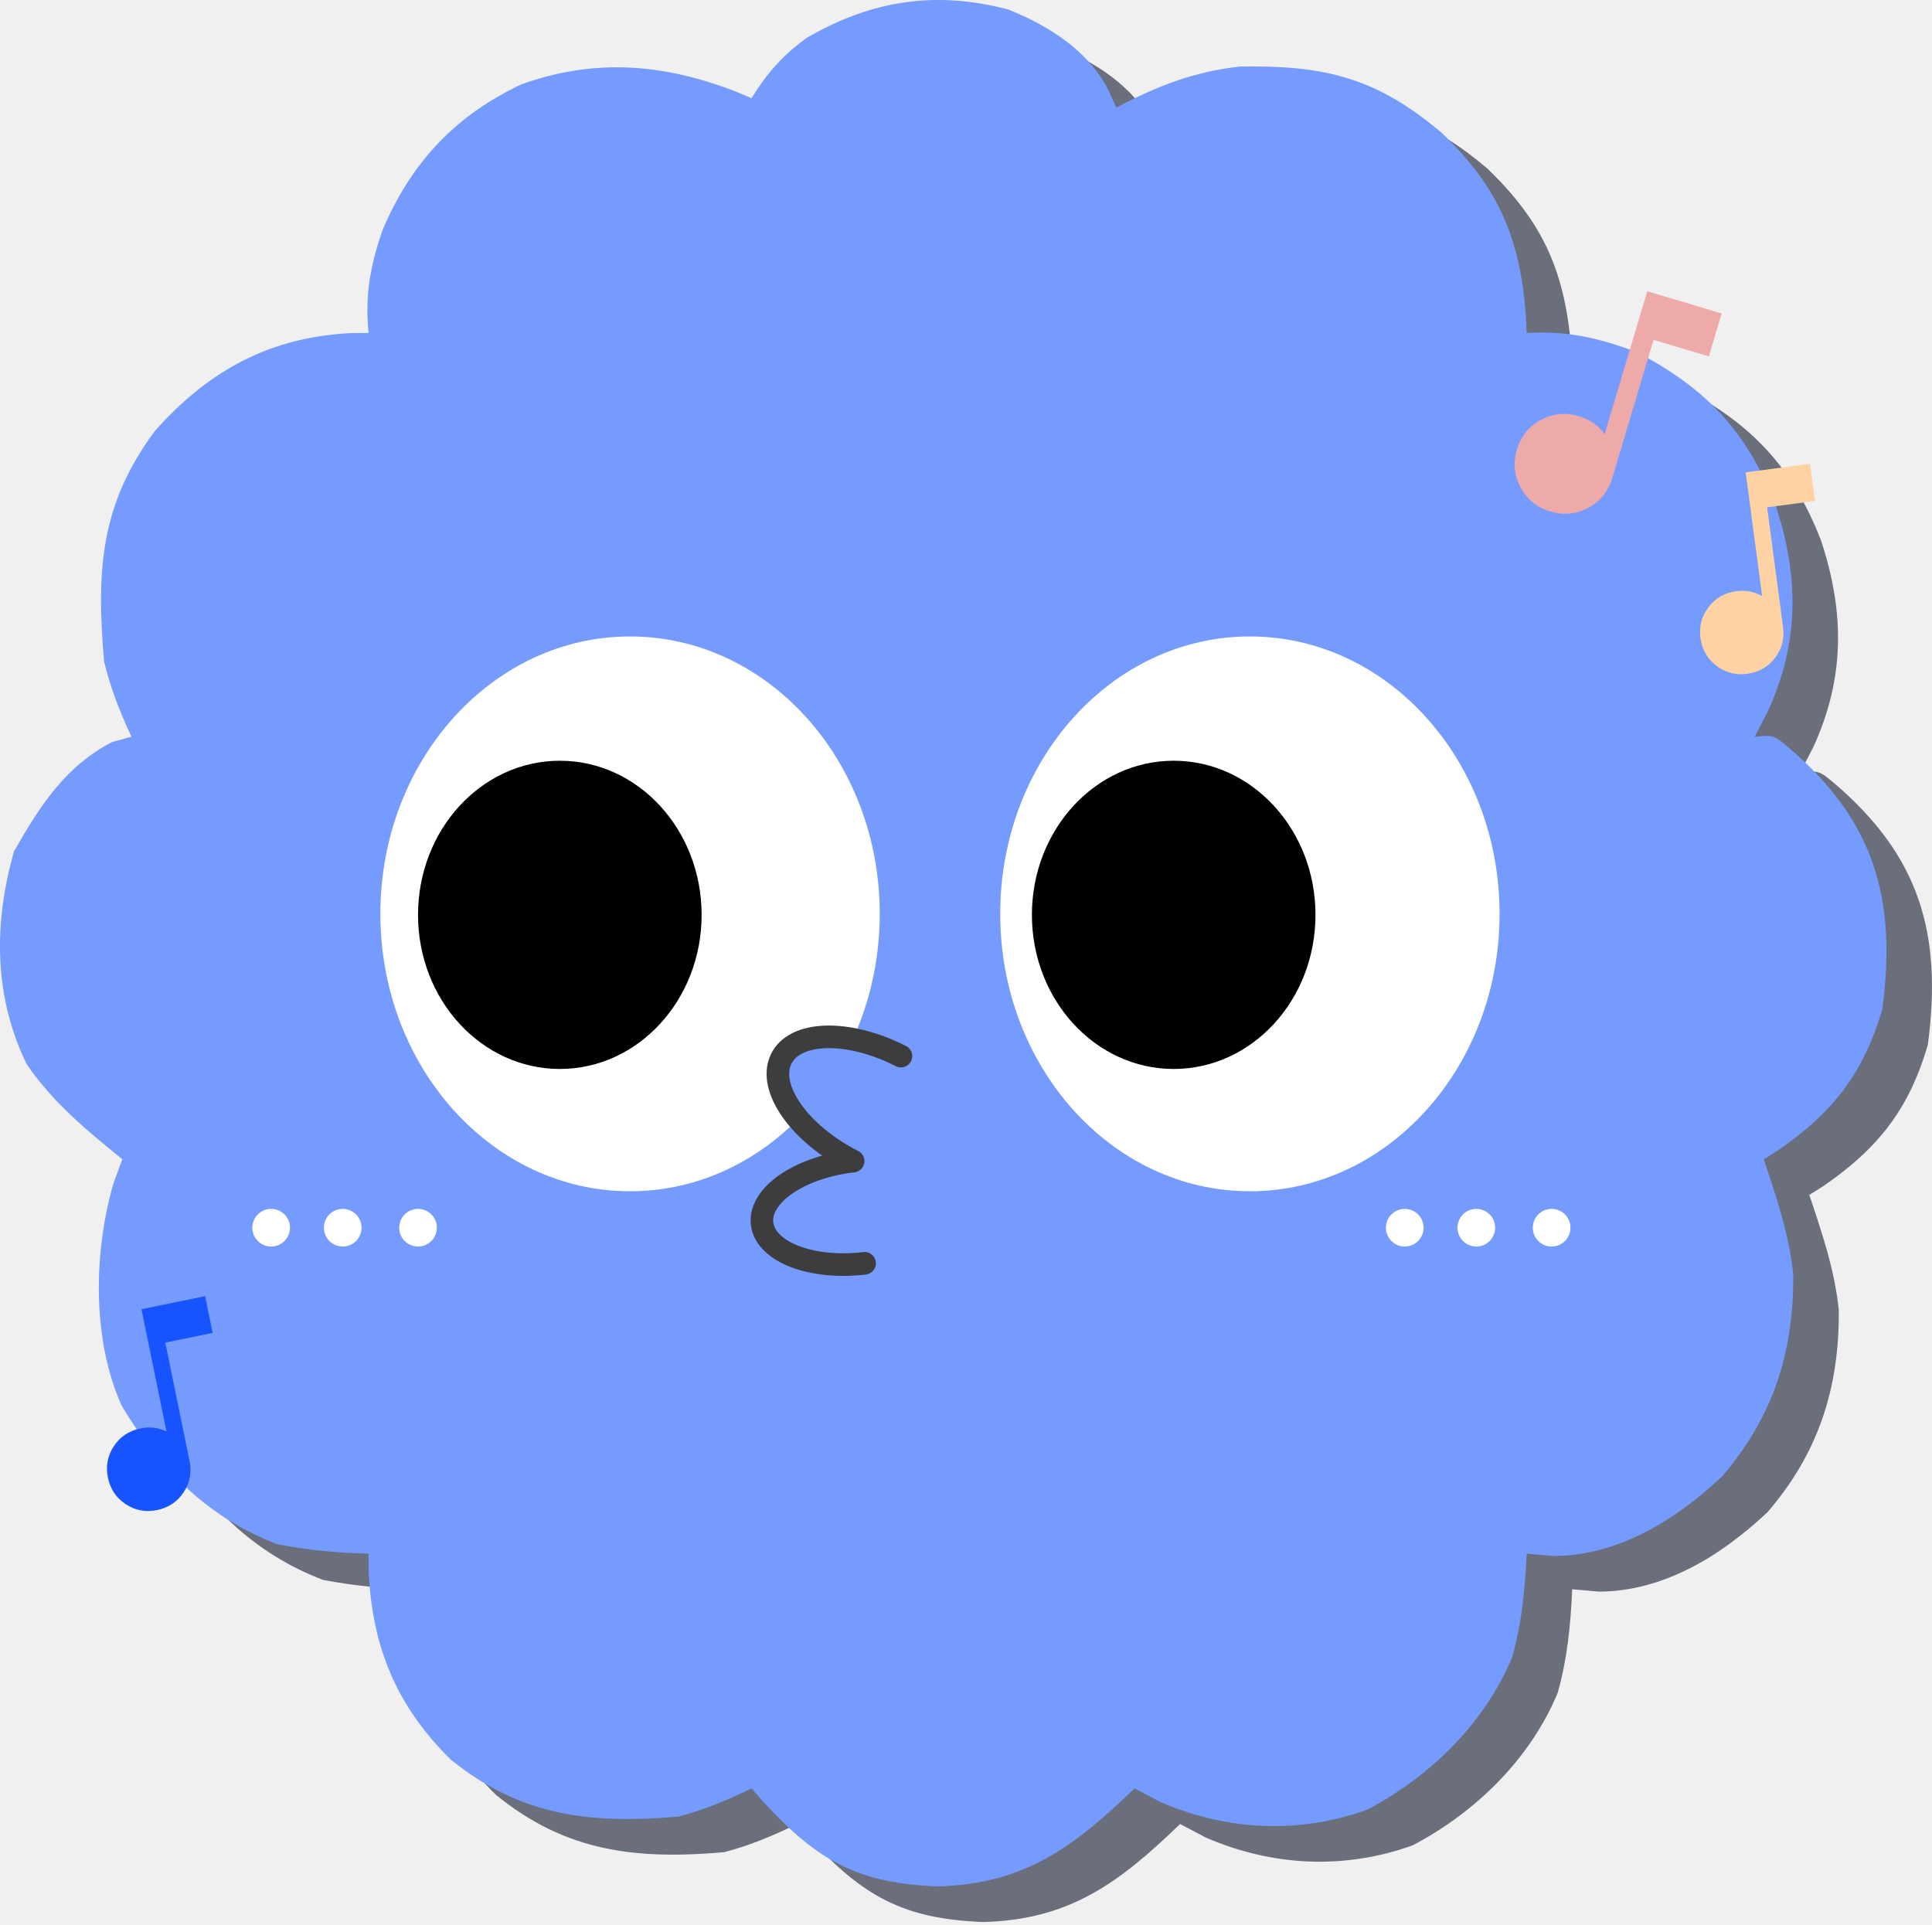
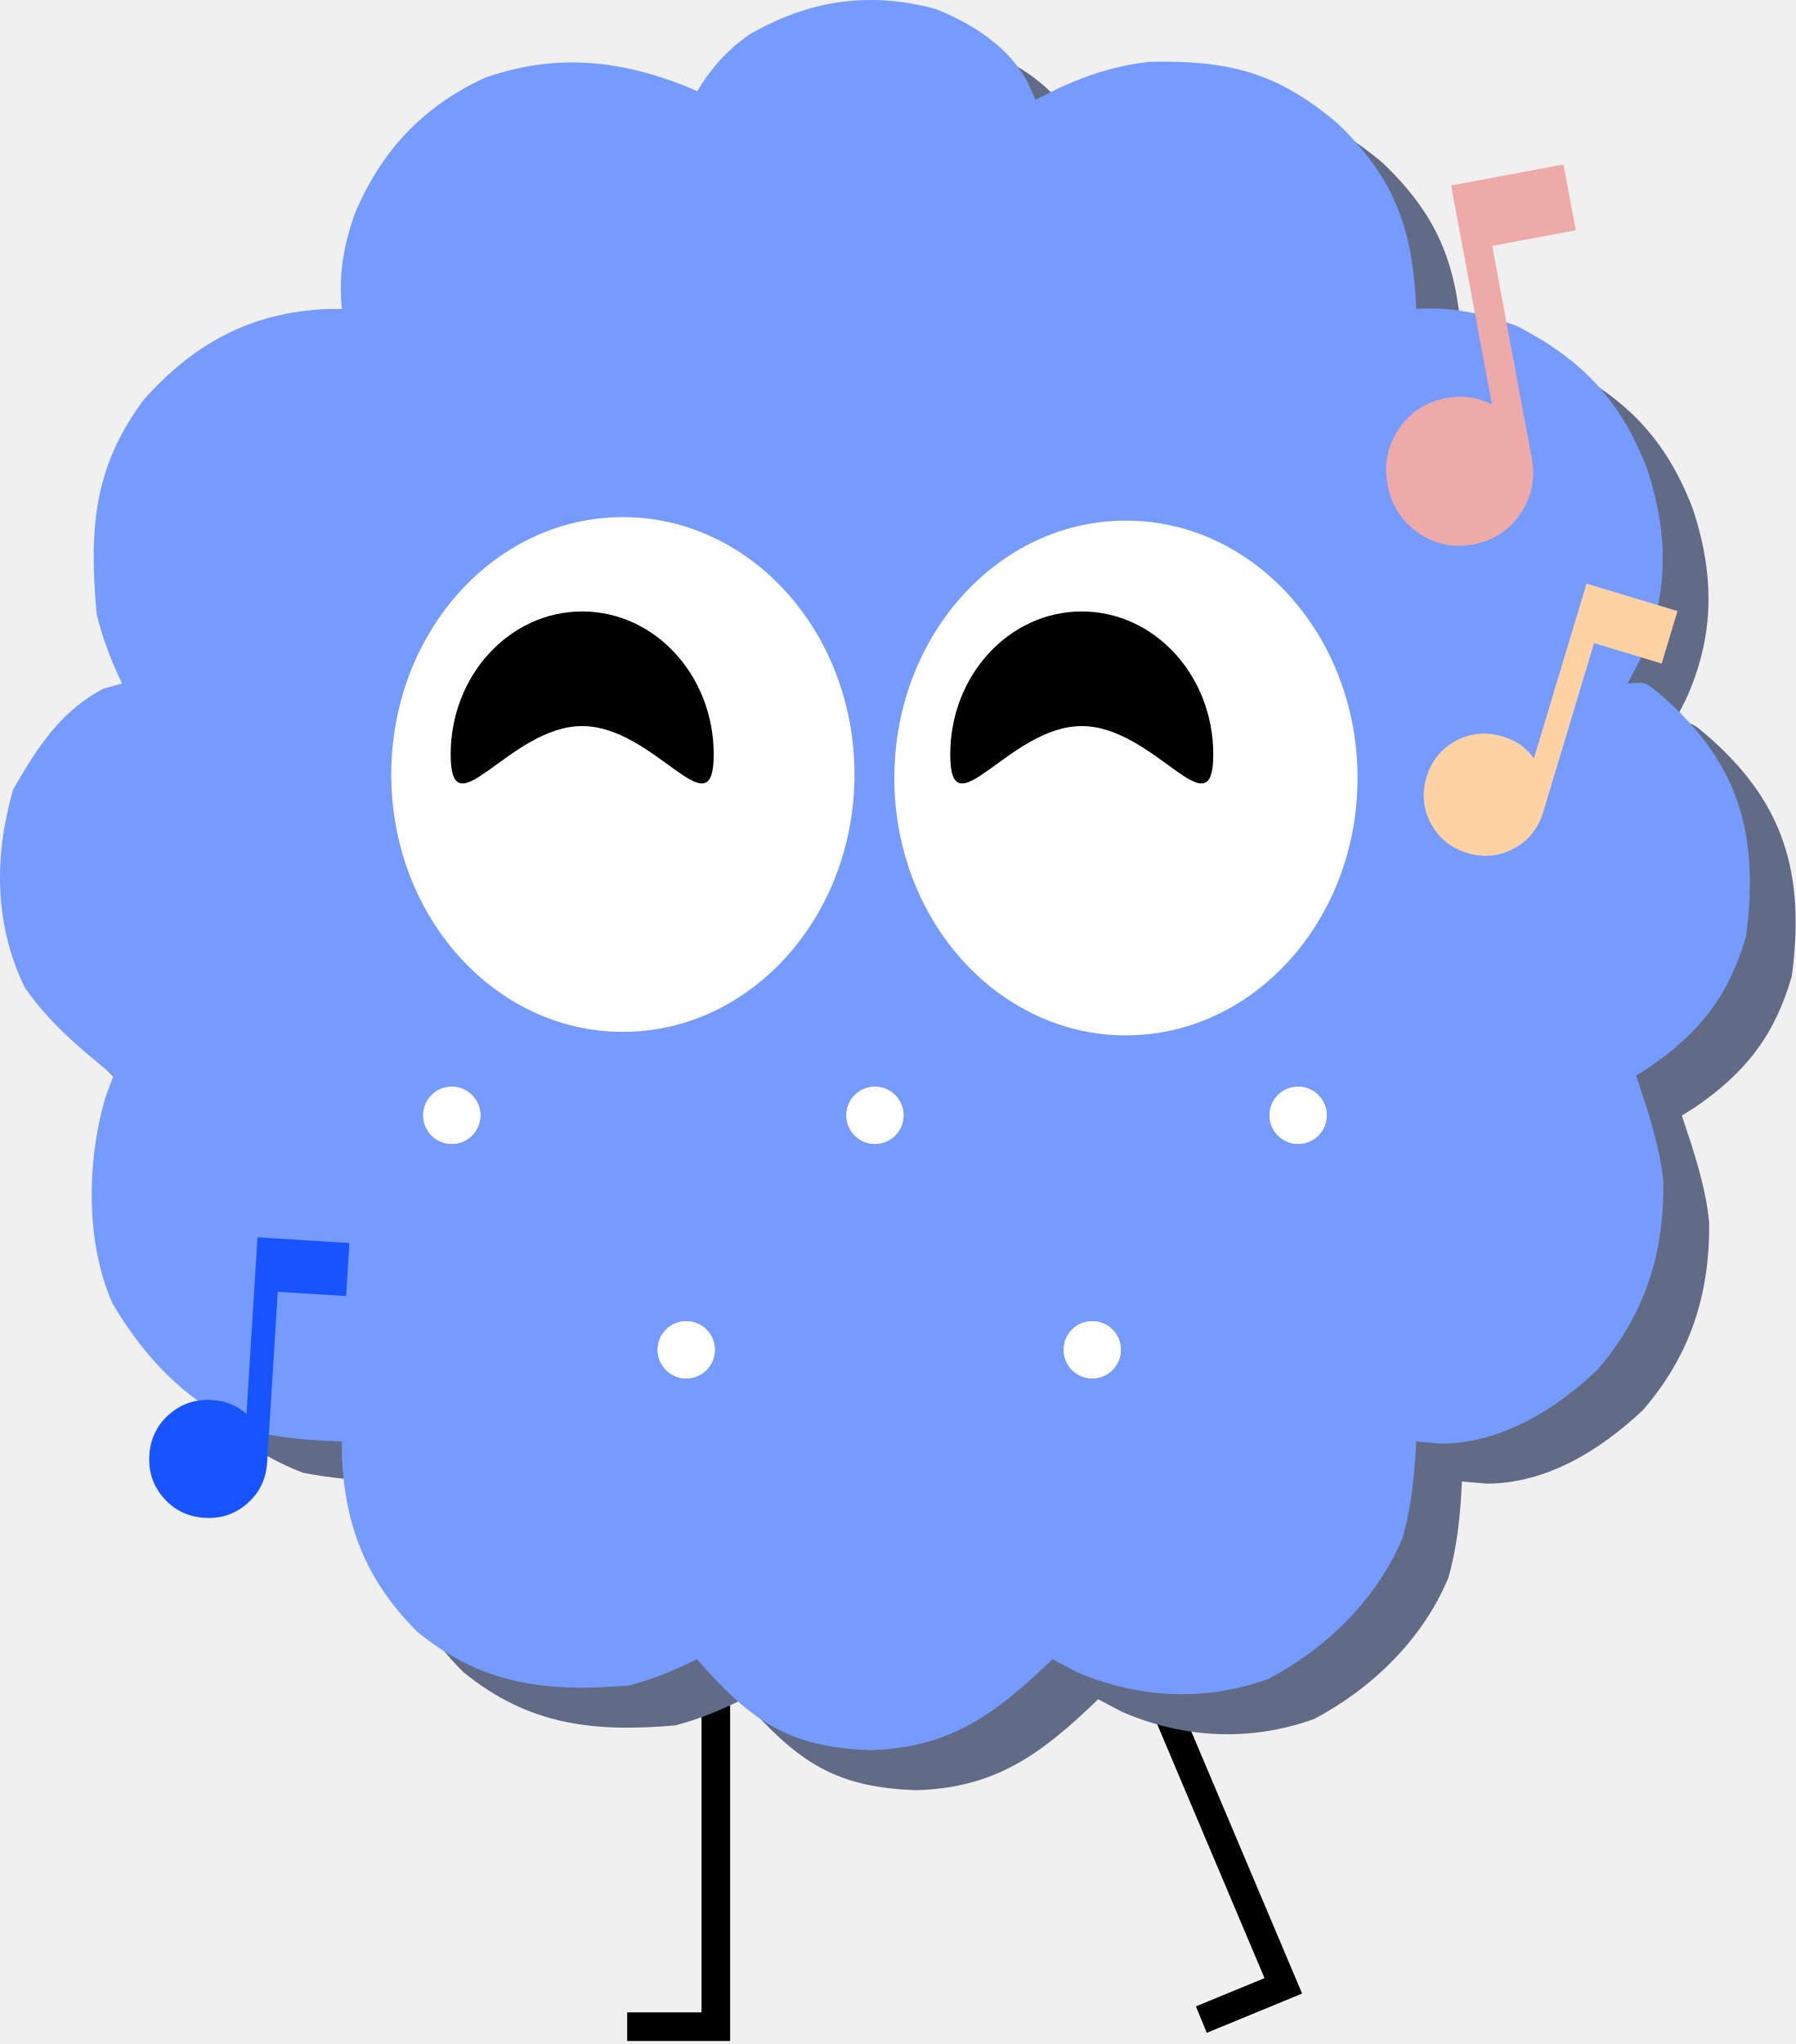
- <svg xmlns="http://www.w3.org/2000/svg" width="513" height="511" viewBox="0 0 513 511" fill="none">
-   <path d="M487.211 208.121C483.05 204.627 483.051 204.626 478 205.09C479.148 202.878 480.298 200.669 481.482 198.39C489.888 180.038 489.816 162.696 483.598 143.693C475.989 123.929 464.97 112.454 446.524 102.866C436.521 99.2 428.079 97.216 417.468 97.878C417.406 96.49 417.344 95.101 417.28 93.671C415.76 72.621 409.995 59.233 394.919 44.74C377.536 29.997 363.628 26.723 341.28 27.142C329.229 28.444 319.219 32.347 308.51 38.039C307.475 35.73 307.475 35.73 306.419 33.374C300.897 22.725 290.541 16.307 279.793 11.976C260.548 6.913 243.514 9.535 226.356 19.476C220.091 23.98 215.718 28.893 211.655 35.547C210.392 35.007 209.128 34.466 207.825 33.91C188.552 26.402 170.372 24.805 150.67 31.806C133.14 40.014 121.204 52.574 113.596 70.763C110.427 80.038 108.951 87.969 109.964 97.878C107.762 97.888 107.761 97.888 105.517 97.897C84.081 98.916 67.715 107.571 53.215 123.903C38.734 143.418 37.637 160.895 39.745 185.144C41.542 192.452 43.827 198.262 47.009 205.09C45.312 205.553 43.615 206.017 41.865 206.493C29.514 212.853 22.722 223.421 15.834 235.479C10.37 254.546 10.415 274.093 19.194 292.074C26.089 302.155 35.224 309.726 44.589 317.289C43.413 320.461 43.412 320.461 42.213 323.697C36.954 341.915 36.492 365.032 44.352 382.611C54.436 399.647 67.413 412.51 85.749 419.514C93.835 421.072 101.745 421.815 109.964 422.008C109.969 423.519 109.977 425.029 109.983 426.586C110.89 446.83 117.359 462.409 131.669 476.588C150.358 491.806 168.954 493.834 192.287 491.821C199.324 489.951 205.049 487.541 211.655 484.339C212.684 485.513 213.712 486.686 214.77 487.896C229.238 503.711 240.073 509.564 261.144 510.364C283.997 509.744 297.092 500.036 313.35 484.339C315.598 485.523 317.845 486.705 320.16 487.925C337.854 495.602 356.982 496.523 375.122 489.998C391.61 481.336 406.216 467.249 413.581 449.59C416.165 440.526 417.045 431.419 417.468 422.008C419.815 422.214 422.161 422.42 424.579 422.631C441.694 422.561 457.005 413.15 469.355 401.497C482.816 385.843 488.407 368.658 488.253 347.88C487.19 337.283 483.775 327.323 480.42 317.289C481.678 316.498 482.938 315.708 484.234 314.892C498.594 304.999 506.924 294.582 511.899 277.396C515.856 247.683 509.488 227.207 487.211 208.121Z" fill="#6B6F7C" />
-   <path d="M475.115 198.66C470.954 195.166 470.955 195.166 465.904 195.629C467.053 193.417 468.202 191.208 469.386 188.929C477.792 170.577 477.721 153.235 471.502 134.232C463.894 114.468 452.875 102.993 434.428 93.405C424.425 89.739 415.983 87.755 405.373 88.417C405.31 87.029 405.248 85.641 405.184 84.21C403.665 63.16 397.899 49.772 382.823 35.279C365.44 20.537 351.532 17.262 329.185 17.681C317.134 18.983 307.123 22.886 296.414 28.578C295.379 26.269 295.379 26.269 294.323 23.913C288.802 13.264 278.445 6.846 267.697 2.515C248.452 -2.548 231.419 0.074 214.26 10.015C207.996 14.519 203.623 19.432 199.56 26.086C198.296 25.546 197.033 25.005 195.73 24.449C176.456 16.941 158.276 15.344 138.574 22.345C121.044 30.552 109.109 43.113 101.5 61.302C98.331 70.578 96.855 78.508 97.868 88.417C95.667 88.427 95.665 88.427 93.421 88.437C71.985 89.455 55.619 98.11 41.119 114.442C26.639 133.957 25.541 151.434 27.649 175.683C29.447 182.991 31.731 188.801 34.913 195.629C33.216 196.092 31.519 196.556 29.769 197.032C17.419 203.392 10.626 213.96 3.738 226.018C-1.726 245.085 -1.681 264.632 7.098 282.613C13.993 292.694 23.128 300.265 32.493 307.828C31.318 311 31.316 311 30.118 314.236C24.858 332.454 24.396 355.571 32.257 373.15C42.34 390.186 55.318 403.049 73.653 410.053C81.74 411.611 89.649 412.354 97.868 412.547C97.873 414.058 97.881 415.568 97.888 417.125C98.794 437.369 105.264 452.948 119.574 467.127C138.263 482.346 156.859 484.373 180.191 482.36C187.229 480.49 192.953 478.08 199.56 474.878C200.588 476.052 201.616 477.226 202.674 478.435C217.143 494.25 227.978 500.103 249.048 500.903C271.902 500.283 284.996 490.575 301.255 474.878C303.502 476.062 305.75 477.244 308.064 478.464C325.758 486.141 344.886 487.062 363.026 480.537C379.514 471.875 394.12 457.788 401.485 440.129C404.069 431.065 404.949 421.958 405.373 412.547C407.72 412.753 410.065 412.959 412.483 413.17C429.598 413.1 444.909 403.689 457.259 392.036C470.72 376.382 476.312 359.197 476.157 338.42C475.095 327.822 471.679 317.862 468.324 307.828C469.582 307.037 470.843 306.247 472.139 305.431C486.498 295.538 494.828 285.122 499.803 267.935C503.761 238.222 497.392 217.746 475.115 198.66Z" fill="#769BFF" />
-   <path d="M167.296 316.324C203.91 316.324 233.592 283.345 233.592 242.662C233.592 201.98 203.91 169 167.296 169C130.682 169 101 201.98 101 242.662C101 283.345 130.682 316.324 167.296 316.324Z" fill="white" />
-   <path d="M331.882 316.324C368.496 316.324 398.178 283.345 398.178 242.662C398.178 201.98 368.496 169 331.882 169C295.268 169 265.586 201.98 265.586 242.662C265.586 283.345 295.268 316.324 331.882 316.324Z" fill="white" />
-   <path d="M148.65 283.847C169.443 283.847 186.299 265.525 186.299 242.923C186.299 220.322 169.443 202 148.65 202C127.856 202 111 220.322 111 242.923C111 265.525 127.856 283.847 148.65 283.847Z" fill="black" />
-   <path d="M311.65 283.847C332.443 283.847 349.299 265.525 349.299 242.923C349.299 220.322 332.443 202 311.65 202C290.856 202 274 220.322 274 242.923C274 265.525 290.856 283.847 311.65 283.847Z" fill="black" />
-   <path d="M373 331C375.761 331 378 328.761 378 326C378 323.239 375.761 321 373 321C370.239 321 368 323.239 368 326C368 328.761 370.239 331 373 331Z" fill="white" />
-   <path d="M392 331C394.761 331 397 328.761 397 326C397 323.239 394.761 321 392 321C389.239 321 387 323.239 387 326C387 328.761 389.239 331 392 331Z" fill="white" />
-   <path d="M412 331C414.761 331 417 328.761 417 326C417 323.239 414.761 321 412 321C409.239 321 407 323.239 407 326C407 328.761 409.239 331 412 331Z" fill="white" />
-   <path d="M72 331C74.761 331 77 328.761 77 326C77 323.239 74.761 321 72 321C69.239 321 67 323.239 67 326C67 328.761 69.239 331 72 331Z" fill="white" />
-   <path d="M91 331C93.761 331 96 328.761 96 326C96 323.239 93.761 321 91 321C88.239 321 86 323.239 86 326C86 328.761 88.239 331 91 331Z" fill="white" />
-   <path d="M111 331C113.761 331 116 328.761 116 326C116 323.239 113.761 321 111 321C108.239 321 106 323.239 106 326C106 328.761 108.239 331 111 331Z" fill="white" />
-   <mask id="mask0_1582_1115" style="mask-type:alpha" maskUnits="userSpaceOnUse" x="375" y="55" width="106" height="106">
-     <rect x="399.892" y="55.707" width="84.519" height="84.519" transform="rotate(16.626 399.892 55.707)" fill="#D9D9D9" />
+ <svg xmlns="http://www.w3.org/2000/svg" width="514" height="585" viewBox="0 0 514 585" fill="none">
+   <path fill-rule="evenodd" clip-rule="evenodd" d="M361.964 566.142L342.324 574.232L345.441 581.801L372.719 570.563L301.944 403.156L294.405 406.343L361.964 566.142Z" fill="black" />
+   <path fill-rule="evenodd" clip-rule="evenodd" d="M200.811 575.952H179.528V584.136H208.996V426.172H200.811V575.952Z" fill="black" />
+   <path d="M488.211 210.121C484.05 206.627 484.051 206.626 479 207.09C480.148 204.878 481.298 202.669 482.482 200.39C490.888 182.038 490.816 164.696 484.598 145.693C476.989 125.929 465.97 114.454 447.524 104.866C437.521 101.2 429.079 99.216 418.468 99.878C418.406 98.49 418.344 97.101 418.28 95.671C416.76 74.621 410.995 61.233 395.919 46.74C378.536 31.997 364.628 28.723 342.28 29.142C330.229 30.444 320.219 34.347 309.51 40.039C308.475 37.73 308.475 37.73 307.419 35.374C301.897 24.725 291.541 18.307 280.793 13.976C261.548 8.913 244.514 11.535 227.356 21.476C221.091 25.98 216.718 30.893 212.655 37.547C211.392 37.007 210.128 36.466 208.825 35.91C189.552 28.402 171.372 26.805 151.67 33.806C134.14 42.014 122.204 54.574 114.596 72.763C111.427 82.038 109.951 89.969 110.964 99.878C108.762 99.888 108.761 99.888 106.517 99.897C85.081 100.916 68.715 109.571 54.215 125.903C39.734 145.418 38.637 162.895 40.745 187.144C42.542 194.452 44.827 200.262 48.009 207.09C46.312 207.553 44.615 208.017 42.865 208.493C30.514 214.853 23.722 225.421 16.834 237.479C11.37 256.546 11.415 276.093 20.194 294.074C27.089 304.155 36.224 311.726 45.589 319.289C44.413 322.461 44.412 322.461 43.213 325.697C37.954 343.915 37.492 367.032 45.352 384.611C55.436 401.647 68.413 414.51 86.749 421.514C94.835 423.072 102.745 423.815 110.964 424.008C110.969 425.519 110.977 427.029 110.983 428.586C111.89 448.83 118.359 464.409 132.669 478.588C151.358 493.806 169.954 495.834 193.287 493.821C200.324 491.951 206.049 489.541 212.655 486.339C213.683 487.513 214.712 488.686 215.77 489.896C230.238 505.711 241.073 511.564 262.144 512.364C284.997 511.744 298.092 502.036 314.35 486.339C316.598 487.523 318.845 488.705 321.16 489.925C338.854 497.602 357.982 498.523 376.122 491.998C392.61 483.336 407.216 469.249 414.581 451.59C417.165 442.526 418.045 433.419 418.468 424.008C420.815 424.214 423.161 424.42 425.579 424.631C442.694 424.561 458.005 415.15 470.355 403.497C483.816 387.843 489.407 370.658 489.253 349.88C488.19 339.283 484.775 329.323 481.42 319.289C482.678 318.498 483.938 317.708 485.234 316.892C499.594 306.999 507.924 296.582 512.899 279.396C516.856 249.683 510.488 229.207 488.211 210.121Z" fill="#626B86" />
+   <path d="M475.115 198.66C470.954 195.166 470.955 195.166 465.904 195.629C467.053 193.417 468.202 191.208 469.386 188.929C477.792 170.577 477.721 153.235 471.502 134.232C463.894 114.468 452.875 102.993 434.428 93.405C424.425 89.739 415.983 87.755 405.373 88.417C405.31 87.029 405.248 85.641 405.184 84.21C403.665 63.16 397.899 49.772 382.823 35.279C365.44 20.537 351.532 17.262 329.185 17.681C317.134 18.983 307.123 22.886 296.414 28.578C295.379 26.269 295.379 26.269 294.323 23.913C288.802 13.264 278.445 6.846 267.697 2.515C248.452 -2.548 231.419 0.074 214.26 10.015C207.996 14.519 203.623 19.432 199.56 26.086C198.296 25.546 197.033 25.005 195.73 24.449C176.456 16.941 158.276 15.344 138.574 22.345C121.044 30.552 109.109 43.113 101.5 61.302C98.331 70.578 96.855 78.508 97.868 88.417C95.667 88.427 95.665 88.427 93.421 88.437C71.985 89.455 55.619 98.11 41.119 114.442C26.639 133.957 25.541 151.434 27.649 175.683C29.447 182.991 31.731 188.801 34.913 195.629C33.216 196.092 31.519 196.556 29.769 197.032C17.419 203.392 10.626 213.96 3.738 226.018C-1.726 245.085 -1.681 264.632 7.098 282.613C13.993 292.694 23.128 300.265 32.493 307.828C31.318 311 31.316 311 30.118 314.236C24.858 332.454 24.396 355.571 32.257 373.15C42.34 390.186 55.318 403.049 73.653 410.053C81.74 411.611 89.649 412.354 97.868 412.547C97.873 414.058 97.881 415.568 97.888 417.125C98.794 437.369 105.264 452.948 119.574 467.127C138.263 482.346 156.859 484.373 180.192 482.36C187.229 480.49 192.953 478.08 199.56 474.878C200.588 476.052 201.616 477.226 202.674 478.435C217.143 494.25 227.978 500.103 249.048 500.903C271.902 500.283 284.996 490.575 301.254 474.878C303.502 476.062 305.75 477.244 308.064 478.464C325.758 486.141 344.886 487.062 363.026 480.537C379.514 471.875 394.12 457.788 401.485 440.129C404.069 431.065 404.949 421.958 405.373 412.547C407.72 412.753 410.065 412.959 412.483 413.17C429.598 413.1 444.909 403.689 457.259 392.036C470.72 376.382 476.312 359.197 476.157 338.42C475.095 327.822 471.679 317.862 468.324 307.828C469.582 307.037 470.843 306.247 472.139 305.431C486.498 295.538 494.828 285.122 499.803 267.935C503.761 238.222 497.392 217.746 475.115 198.66Z" fill="#769BFF" />
+   <path d="M178.296 295.324C214.91 295.324 244.592 262.345 244.592 221.662C244.592 180.98 214.91 148 178.296 148C141.682 148 112 180.98 112 221.662C112 262.345 141.682 295.324 178.296 295.324Z" fill="white" />
+   <path d="M166.65 207.805C187.443 207.805 204.299 238.525 204.299 215.923C204.299 193.322 187.443 175 166.65 175C145.856 175 129 193.322 129 215.923C129 238.525 145.856 207.805 166.65 207.805Z" fill="black" />
+   <path d="M322.296 296.324C358.91 296.324 388.592 263.345 388.592 222.662C388.592 181.98 358.91 149 322.296 149C285.682 149 256 181.98 256 222.662C256 263.345 285.682 296.324 322.296 296.324Z" fill="white" />
+   <path d="M309.65 207.805C330.443 207.805 347.299 238.525 347.299 215.923C347.299 193.322 330.443 175 309.65 175C288.856 175 272 193.322 272 215.923C272 238.525 288.856 207.805 309.65 207.805Z" fill="black" />
+   <path d="M129.319 327.389C133.84 327.389 137.504 323.724 137.504 319.204C137.504 314.684 133.84 311.02 129.319 311.02C124.799 311.02 121.135 314.684 121.135 319.204C121.135 323.724 124.799 327.389 129.319 327.389Z" fill="white" />
+   <path d="M250.452 327.389C254.973 327.389 258.637 323.724 258.637 319.204C258.637 314.684 254.973 311.02 250.452 311.02C245.932 311.02 242.268 314.684 242.268 319.204C242.268 323.724 245.932 327.389 250.452 327.389Z" fill="white" />
+   <path d="M371.587 327.389C376.107 327.389 379.772 323.724 379.772 319.204C379.772 314.684 376.107 311.02 371.587 311.02C367.067 311.02 363.402 314.684 363.402 319.204C363.402 323.724 367.067 327.389 371.587 327.389Z" fill="white" />
+   <path d="M196.435 394.502C200.955 394.502 204.619 390.838 204.619 386.317C204.619 381.797 200.955 378.133 196.435 378.133C191.914 378.133 188.25 381.797 188.25 386.317C188.25 390.838 191.914 394.502 196.435 394.502Z" fill="white" />
+   <path d="M312.657 394.502C317.178 394.502 320.842 390.838 320.842 386.317C320.842 381.797 317.178 378.133 312.657 378.133C308.137 378.133 304.473 381.797 304.473 386.317C304.473 390.838 308.137 394.502 312.657 394.502Z" fill="white" />
+   <path d="M129.319 327.389C133.84 327.389 137.504 323.724 137.504 319.204C137.504 314.684 133.84 311.02 129.319 311.02C124.799 311.02 121.135 314.684 121.135 319.204C121.135 323.724 124.799 327.389 129.319 327.389Z" fill="white" />
+   <path d="M250.452 327.389C254.973 327.389 258.637 323.724 258.637 319.204C258.637 314.684 254.973 311.02 250.452 311.02C245.932 311.02 242.268 314.684 242.268 319.204C242.268 323.724 245.932 327.389 250.452 327.389Z" fill="white" />
+   <path d="M371.587 327.389C376.107 327.389 379.772 323.724 379.772 319.204C379.772 314.684 376.107 311.02 371.587 311.02C367.067 311.02 363.402 314.684 363.402 319.204C363.402 323.724 367.067 327.389 371.587 327.389Z" fill="white" />
+   <path d="M196.435 394.502C200.955 394.502 204.619 390.838 204.619 386.317C204.619 381.797 200.955 378.133 196.435 378.133C191.914 378.133 188.25 381.797 188.25 386.317C188.25 390.838 191.914 394.502 196.435 394.502Z" fill="white" />
+   <path d="M312.657 394.502C317.178 394.502 320.842 390.838 320.842 386.317C320.842 381.797 317.178 378.133 312.657 378.133C308.137 378.133 304.473 381.797 304.473 386.317C304.473 390.838 308.137 394.502 312.657 394.502Z" fill="white" />
+   <mask id="mask0_1591_1174" style="mask-type:alpha" maskUnits="userSpaceOnUse" x="346" y="24" width="158" height="160">
+     <rect x="346.581" y="49.516" width="134.34" height="136.204" transform="rotate(-10.5676 346.581 49.5156)" fill="#D9D9D9" />
  </mask>
-   <g mask="url(#mask0_1582_1115)">
-     <path d="M411.669 135.819C408.126 134.761 405.496 132.643 403.781 129.466C402.065 126.289 401.736 122.929 402.794 119.386C403.852 115.843 405.969 113.214 409.146 111.498C412.323 109.782 415.683 109.453 419.226 110.511C420.801 110.981 422.154 111.63 423.285 112.458C424.416 113.286 425.342 114.236 426.063 115.309L437.399 77.347L457.139 83.241L453.738 94.63L439.06 90.247L428.102 126.943C427.044 130.487 424.926 133.116 421.749 134.832C418.572 136.548 415.212 136.877 411.669 135.819Z" fill="#EEA9A9" />
+   <g mask="url(#mask0_1591_1174)">
+     <path d="M421.721 155.809C415.943 156.887 410.682 155.776 405.938 152.475C401.194 149.175 398.276 144.596 397.183 138.738C396.09 132.88 397.161 127.557 400.396 122.768C403.631 117.979 408.137 115.045 413.915 113.967C416.482 113.488 418.867 113.428 421.07 113.787C423.272 114.146 425.274 114.831 427.076 115.842L415.367 53.079L447.557 47.074L451.07 65.902L427.133 70.368L438.452 131.039C439.545 136.897 438.474 142.22 435.239 147.009C432.005 151.798 427.498 154.731 421.721 155.809Z" fill="#EEA9A9" />
  </g>
-   <mask id="mask1_1582_1115" style="mask-type:alpha" maskUnits="userSpaceOnUse" x="427" y="112" width="80" height="80">
-     <rect x="427.45" y="121.773" width="70.773" height="70.773" transform="rotate(-7.57358 427.45 121.773)" fill="#D9D9D9" />
+   <mask id="mask1_1591_1174" style="mask-type:alpha" maskUnits="userSpaceOnUse" x="372" y="143" width="139" height="139">
+     <rect x="404.163" y="143" width="111.545" height="111.545" transform="rotate(16.7586 404.163 143)" fill="#D9D9D9" />
  </mask>
-   <g mask="url(#mask1_1582_1115)">
-     <path d="M463.944 178.917C460.875 179.325 458.14 178.61 455.738 176.773C453.337 174.935 451.933 172.482 451.525 169.413C451.117 166.343 451.831 163.608 453.669 161.207C455.506 158.806 457.96 157.401 461.029 156.993C462.393 156.812 463.649 156.843 464.797 157.087C465.945 157.331 466.979 157.739 467.898 158.311L463.525 125.426L480.626 123.152L481.937 133.018L469.222 134.708L473.448 166.498C473.856 169.567 473.142 172.302 471.304 174.703C469.467 177.104 467.013 178.509 463.944 178.917Z" fill="#FFD2A4" />
+   <g mask="url(#mask1_1591_1174)">
+     <path d="M420.004 244.131C415.331 242.724 411.867 239.921 409.613 235.723C407.358 231.525 406.934 227.09 408.341 222.417C409.748 217.744 412.551 214.28 416.749 212.025C420.947 209.77 425.382 209.346 430.055 210.754C432.132 211.379 433.915 212.24 435.405 213.336C436.896 214.431 438.115 215.688 439.063 217.107L454.139 167.041L480.174 174.88L475.651 189.9L456.292 184.071L441.718 232.468C440.311 237.14 437.508 240.604 433.31 242.859C429.112 245.114 424.677 245.538 420.004 244.131Z" fill="#FFD2A4" />
  </g>
-   <mask id="mask2_1582_1115" style="mask-type:alpha" maskUnits="userSpaceOnUse" x="1" y="332" width="84" height="84">
-     <rect x="1.323" y="346.512" width="70.773" height="70.773" transform="rotate(-11.5654 1.32324 346.512)" fill="#D9D9D9" />
+   <mask id="mask2_1591_1174" style="mask-type:alpha" maskUnits="userSpaceOnUse" x="14" y="338" width="115" height="115">
+     <rect x="20.739" y="338" width="108.093" height="108.093" transform="rotate(3.57467 20.7393 338)" fill="#D9D9D9" />
  </mask>
-   <g mask="url(#mask2_1582_1115)">
-     <path d="M41.706 400.972C38.672 401.593 35.894 401.071 33.371 399.405C30.848 397.739 29.276 395.389 28.655 392.356C28.034 389.322 28.557 386.544 30.223 384.021C31.889 381.498 34.239 379.926 37.272 379.305C38.62 379.029 39.875 378.973 41.038 379.136C42.2 379.3 43.259 379.635 44.216 380.141L37.565 347.64L54.465 344.182L56.46 353.932L43.893 356.504L50.323 387.922C50.944 390.955 50.421 393.733 48.755 396.257C47.089 398.78 44.739 400.352 41.706 400.972Z" fill="#1754FF" />
+   <g mask="url(#mask2_1591_1174)">
+     <path d="M58.551 434.406C53.831 434.111 49.944 432.233 46.888 428.77C43.833 425.308 42.453 421.216 42.747 416.497C43.042 411.777 44.921 407.889 48.383 404.834C51.846 401.778 55.937 400.398 60.657 400.693C62.755 400.824 64.628 401.242 66.276 401.947C67.924 402.651 69.352 403.568 70.561 404.696L73.72 354.126L100.016 355.769L99.068 370.94L79.515 369.718L76.461 418.603C76.166 423.323 74.287 427.21 70.825 430.266C67.362 433.321 63.271 434.701 58.551 434.406Z" fill="#1754FF" />
  </g>
-   <path d="M220.497 306.186C231.363 310.922 242.96 308.361 246.401 300.467C249.841 292.572 243.822 282.334 232.956 277.598C222.09 272.862 210.492 275.423 207.052 283.317C203.611 291.212 209.631 301.451 220.497 306.186Z" fill="#769BFF" />
-   <path d="M226.527 308.309C212.421 301.135 203.827 289.078 207.333 281.38C210.839 273.682 225.116 273.258 239.222 280.432" stroke="#3D3D3D" stroke-width="6" stroke-linecap="round" />
-   <path d="M229.568 335.441C215.499 337.141 203.32 332.459 202.365 324.984C201.411 317.509 212.042 310.071 226.111 308.371" stroke="#3D3D3D" stroke-width="6" stroke-linecap="round" />
+   <circle cx="159" cy="273" r="10" fill="white" />
</svg>
